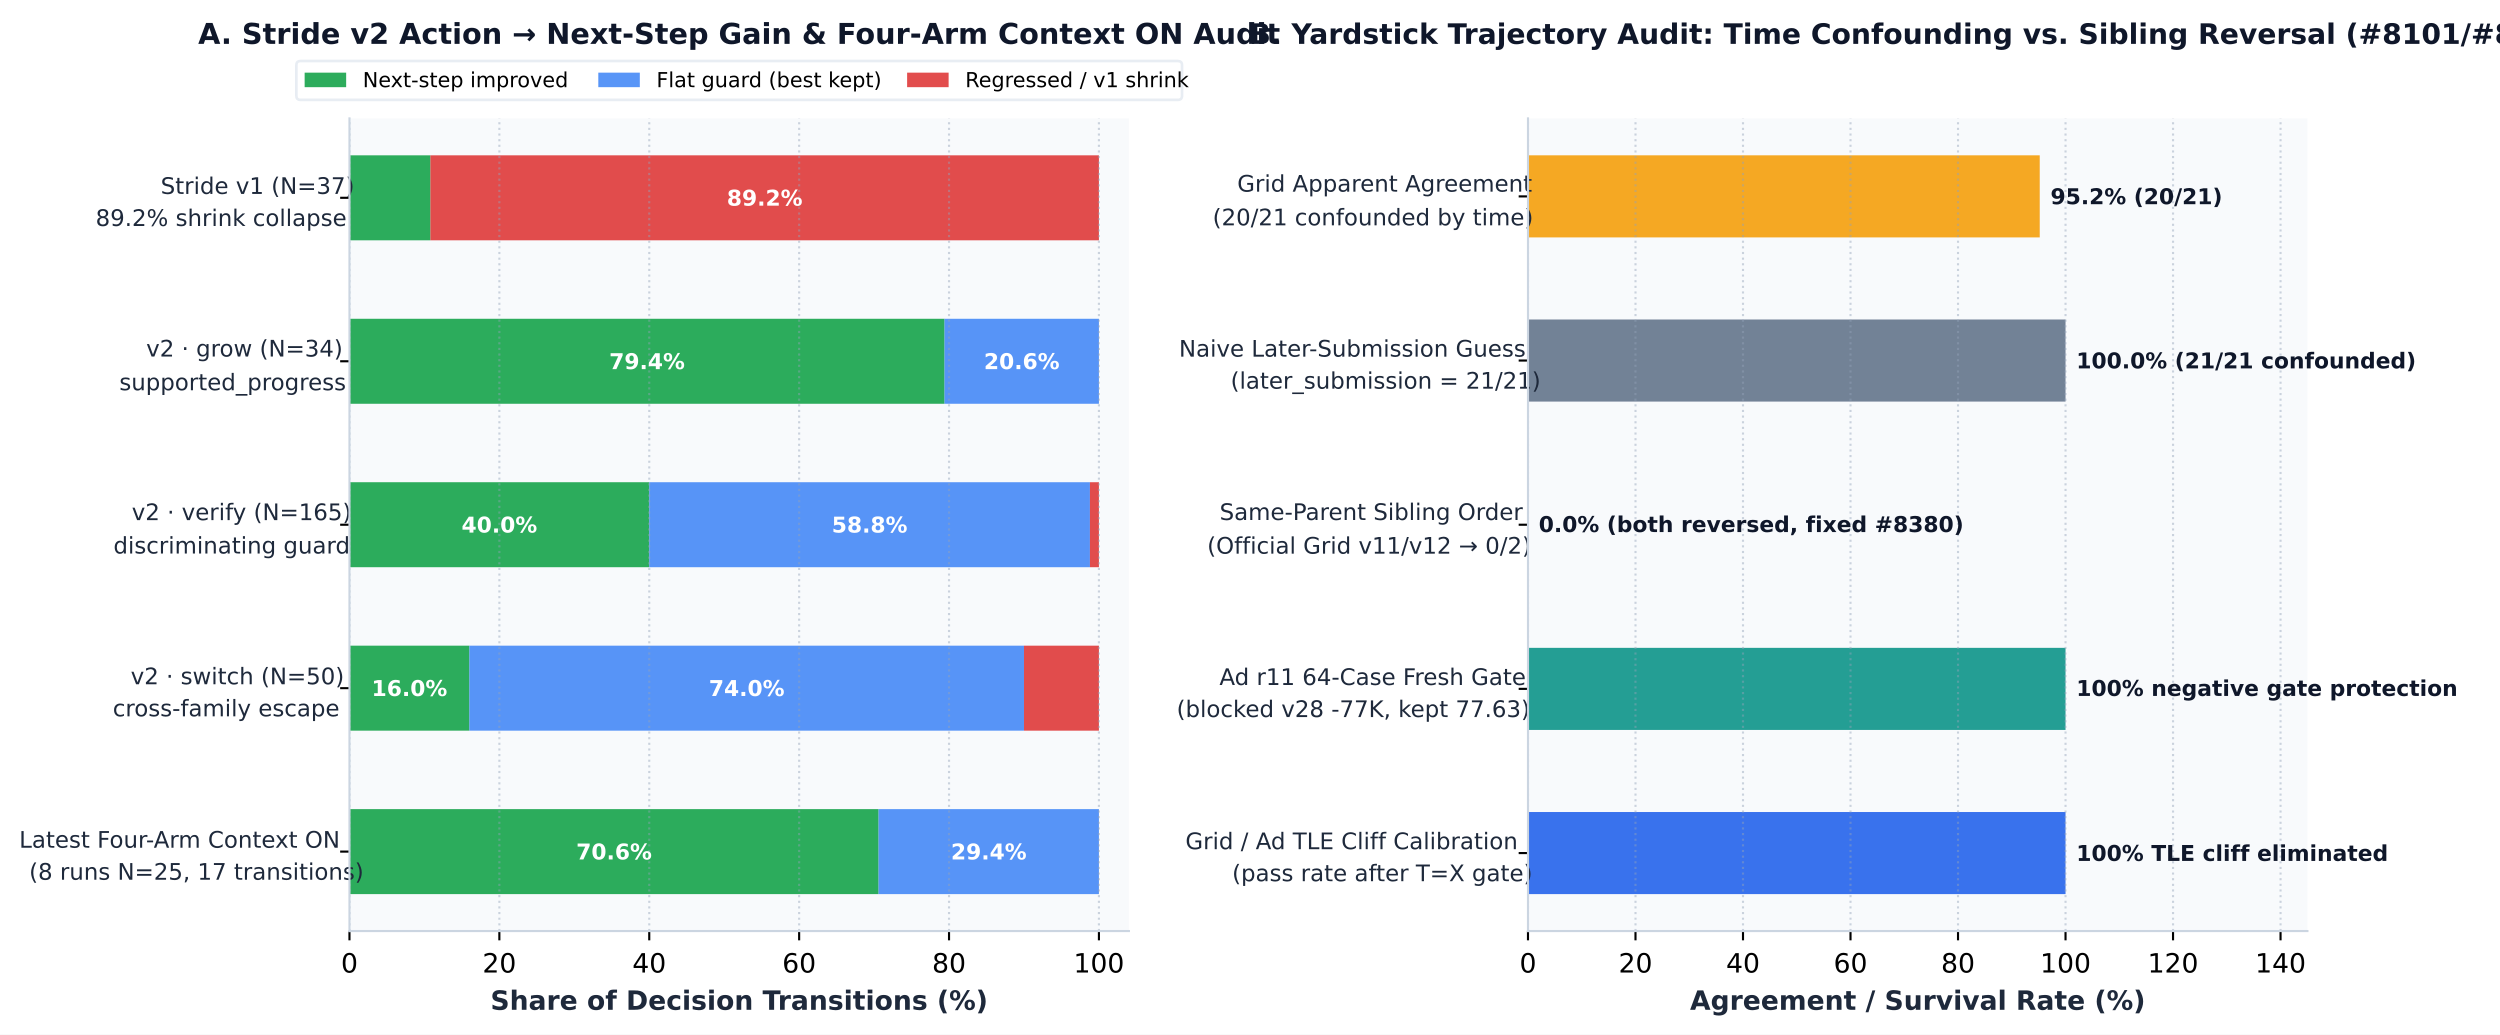
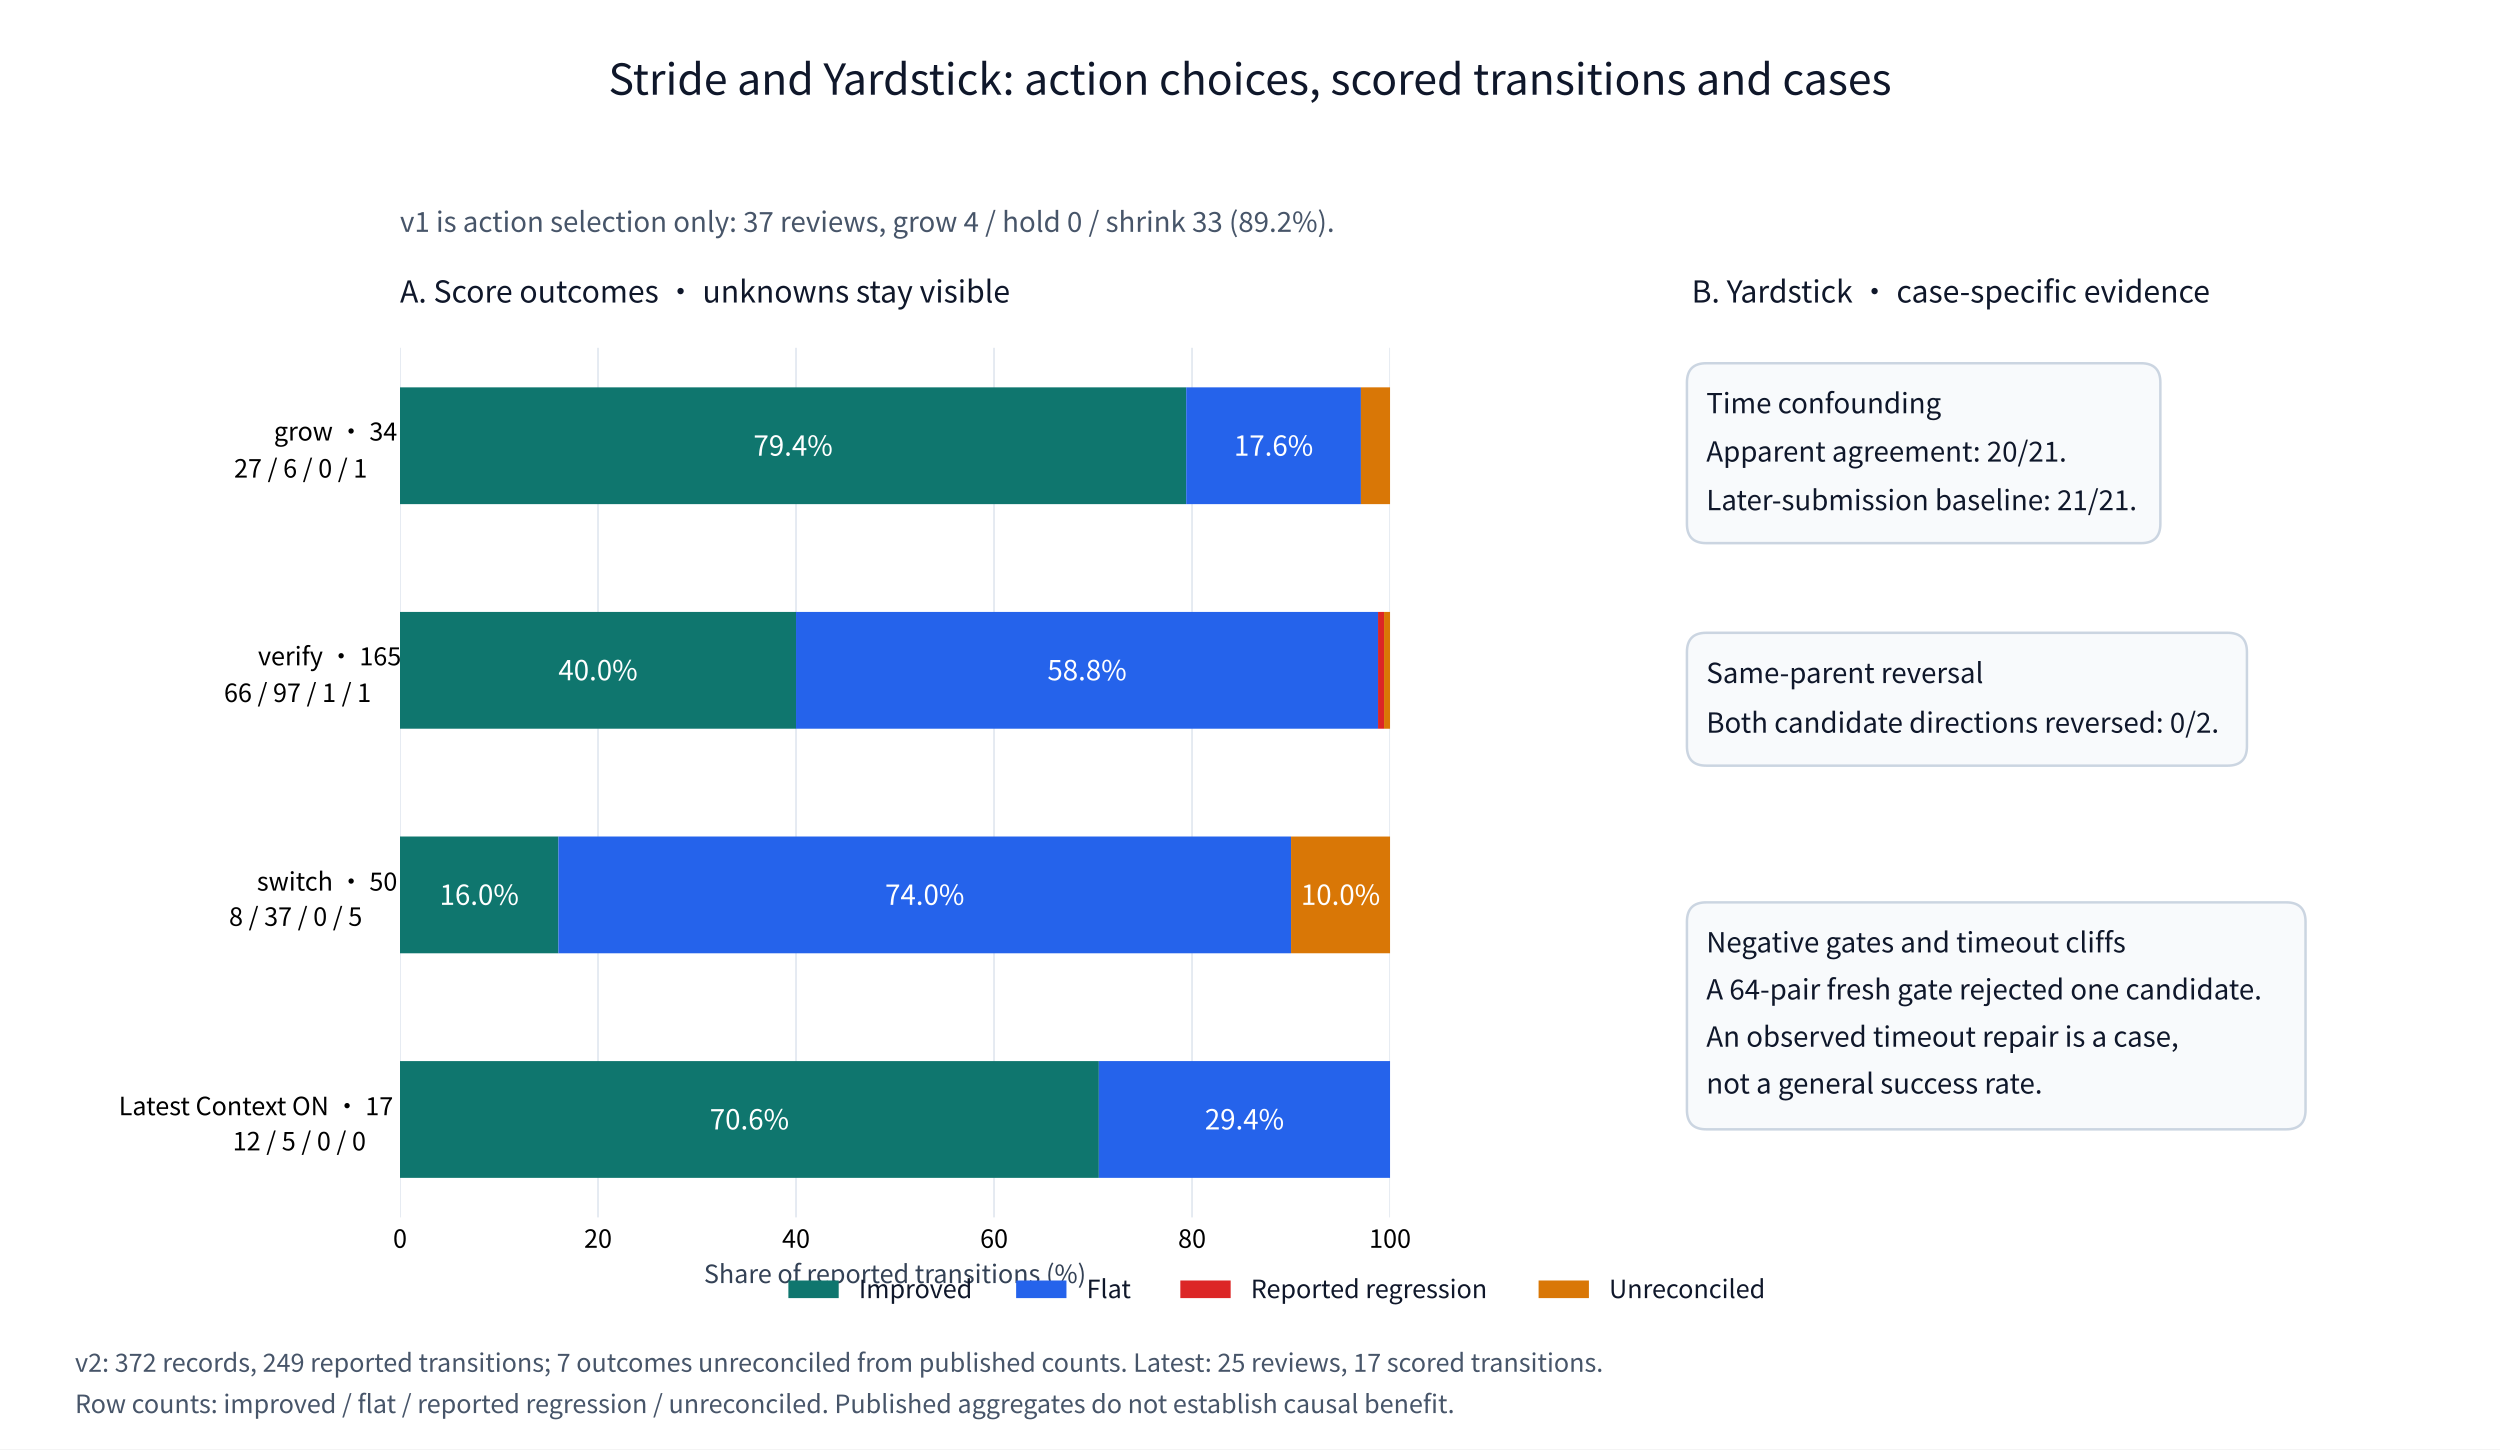
- <svg xmlns="http://www.w3.org/2000/svg" xmlns:xlink="http://www.w3.org/1999/xlink" width="939.464pt" height="388.794pt" viewBox="0 0 939.464 388.794" version="1.1">
+ <svg xmlns="http://www.w3.org/2000/svg" width="993.6pt" height="576pt" viewBox="0 0 993.6 576" version="1.1">
  <defs>
    <style type="text/css">*{stroke-linejoin: round; stroke-linecap: butt}</style>
  </defs>
  <g id="figure_1">
    <g id="patch_1">
-       <path d="M 0 388.794  L 939.464 388.794  L 939.464 0  L 0 0  z " style="fill: #ffffff" />
+       <path d="M 0 576 L 993.6 576 L 993.6 0 L 0 0 z " style="fill: #ffffff" />
    </g>
    <g id="axes_1">
      <g id="patch_2">
-         <path d="M 131.324 349.874  L 424.226 349.874  L 424.226 44.488  L 131.324 44.488  z " style="fill: #f8fafc" />
-       </g>
-       <g id="patch_3">
-         <path d="M 131.324 90.308  L 161.741 90.308  L 161.741 58.369  L 131.324 58.369  z " clip-path="url(#pfe23f510ef)" style="fill: #16a34a; opacity: 0.9" />
-       </g>
-       <g id="patch_4">
-         <path d="M 131.324 151.729  L 354.943 151.729  L 354.943 119.79  L 131.324 119.79  z " clip-path="url(#pfe23f510ef)" style="fill: #16a34a; opacity: 0.9" />
-       </g>
-       <g id="patch_5">
-         <path d="M 131.324 213.15  L 243.978 213.15  L 243.978 181.211  L 131.324 181.211  z " clip-path="url(#pfe23f510ef)" style="fill: #16a34a; opacity: 0.9" />
-       </g>
-       <g id="patch_6">
-         <path d="M 131.324 274.571  L 176.386 274.571  L 176.386 242.632  L 131.324 242.632  z " clip-path="url(#pfe23f510ef)" style="fill: #16a34a; opacity: 0.9" />
-       </g>
-       <g id="patch_7">
-         <path d="M 131.324 335.993  L 330.159 335.993  L 330.159 304.054  L 131.324 304.054  z " clip-path="url(#pfe23f510ef)" style="fill: #16a34a; opacity: 0.9" />
-       </g>
-       <g id="patch_8">
-         <path d="M 161.741 90.308  L 161.741 90.308  L 161.741 58.369  L 161.741 58.369  z " clip-path="url(#pfe23f510ef)" style="fill: #3b82f6; opacity: 0.85" />
-       </g>
-       <g id="patch_9">
-         <path d="M 354.943 151.729  L 412.96 151.729  L 412.96 119.79  L 354.943 119.79  z " clip-path="url(#pfe23f510ef)" style="fill: #3b82f6; opacity: 0.85" />
-       </g>
-       <g id="patch_10">
-         <path d="M 243.978 213.15  L 409.581 213.15  L 409.581 181.211  L 243.978 181.211  z " clip-path="url(#pfe23f510ef)" style="fill: #3b82f6; opacity: 0.85" />
-       </g>
-       <g id="patch_11">
-         <path d="M 176.386 274.571  L 384.797 274.571  L 384.797 242.632  L 176.386 242.632  z " clip-path="url(#pfe23f510ef)" style="fill: #3b82f6; opacity: 0.85" />
-       </g>
-       <g id="patch_12">
-         <path d="M 330.159 335.993  L 412.96 335.993  L 412.96 304.054  L 330.159 304.054  z " clip-path="url(#pfe23f510ef)" style="fill: #3b82f6; opacity: 0.85" />
-       </g>
-       <g id="patch_13">
-         <path d="M 161.741 90.308  L 412.96 90.308  L 412.96 58.369  L 161.741 58.369  z " clip-path="url(#pfe23f510ef)" style="fill: #dc2626; opacity: 0.82" />
-       </g>
-       <g id="patch_14">
-         <path d="M 412.96 151.729  L 412.96 151.729  L 412.96 119.79  L 412.96 119.79  z " clip-path="url(#pfe23f510ef)" style="fill: #dc2626; opacity: 0.82" />
-       </g>
-       <g id="patch_15">
-         <path d="M 409.581 213.15  L 412.96 213.15  L 412.96 181.211  L 409.581 181.211  z " clip-path="url(#pfe23f510ef)" style="fill: #dc2626; opacity: 0.82" />
-       </g>
-       <g id="patch_16">
-         <path d="M 384.797 274.571  L 412.96 274.571  L 412.96 242.632  L 384.797 242.632  z " clip-path="url(#pfe23f510ef)" style="fill: #dc2626; opacity: 0.82" />
-       </g>
-       <g id="patch_17">
-         <path d="M 412.96 335.993  L 412.96 335.993  L 412.96 304.054  L 412.96 304.054  z " clip-path="url(#pfe23f510ef)" style="fill: #dc2626; opacity: 0.82" />
+         <path d="M 158.976 483.84 L 552.458 483.84 L 552.458 138.24 L 158.976 138.24 z " style="fill: #ffffff" />
      </g>
      <g id="matplotlib.axis_1">
        <g id="xtick_1">
          <g id="line2d_1">
-             <path d="M 131.324 349.874  L 131.324 44.488  " clip-path="url(#pfe23f510ef)" style="fill: none; stroke-dasharray: 0.8,1.32; stroke-dashoffset: 0; stroke: #94a3b8; stroke-opacity: 0.45; stroke-width: 0.8" />
-           </g>
-           <g id="line2d_2">
-             <defs>
-               <path id="mf020007641" d="M 0 0  L 0 3.5  " style="stroke: #000000; stroke-width: 0.8" />
-             </defs>
-             <g>
-               <use xlink:href="#mf020007641" x="131.324" y="349.874" style="stroke: #000000; stroke-width: 0.8" />
-             </g>
-           </g>
+             <path d="M 158.976 483.84 L 158.976 138.24 " clip-path="url(#p64b59fd92e)" style="fill: none; stroke: #e2e8f0; stroke-width: 0.7; stroke-linecap: square" />
+           </g>
+           <g id="line2d_2" />
          <g id="text_1">
-             <text style="font-size: 10px; font-family: 'PingFang SC', 'Heiti TC', 'Arial Unicode MS', 'DejaVu Sans', sans-serif; text-anchor: middle" x="131.324" y="365.474" transform="rotate(-0 131.3239 365.4737)">0</text>
+             <text style="font-size: 10px; font-family: 'PingFang SC', 'Noto Sans CJK SC', 'DejaVu Sans', sans-serif; text-anchor: middle" x="158.976" y="495.94" transform="rotate(-0 158.976 495.94)">0</text>
          </g>
        </g>
        <g id="xtick_2">
          <g id="line2d_3">
-             <path d="M 187.651 349.874  L 187.651 44.488  " clip-path="url(#pfe23f510ef)" style="fill: none; stroke-dasharray: 0.8,1.32; stroke-dashoffset: 0; stroke: #94a3b8; stroke-opacity: 0.45; stroke-width: 0.8" />
-           </g>
-           <g id="line2d_4">
-             <g>
-               <use xlink:href="#mf020007641" x="187.651" y="349.874" style="stroke: #000000; stroke-width: 0.8" />
-             </g>
-           </g>
+             <path d="M 237.672 483.84 L 237.672 138.24 " clip-path="url(#p64b59fd92e)" style="fill: none; stroke: #e2e8f0; stroke-width: 0.7; stroke-linecap: square" />
+           </g>
+           <g id="line2d_4" />
          <g id="text_2">
-             <text style="font-size: 10px; font-family: 'PingFang SC', 'Heiti TC', 'Arial Unicode MS', 'DejaVu Sans', sans-serif; text-anchor: middle" x="187.651" y="365.474" transform="rotate(-0 187.6512 365.4737)">20</text>
+             <text style="font-size: 10px; font-family: 'PingFang SC', 'Noto Sans CJK SC', 'DejaVu Sans', sans-serif; text-anchor: middle" x="237.672" y="495.94" transform="rotate(-0 237.6724 495.94)">20</text>
          </g>
        </g>
        <g id="xtick_3">
          <g id="line2d_5">
-             <path d="M 243.978 349.874  L 243.978 44.488  " clip-path="url(#pfe23f510ef)" style="fill: none; stroke-dasharray: 0.8,1.32; stroke-dashoffset: 0; stroke: #94a3b8; stroke-opacity: 0.45; stroke-width: 0.8" />
-           </g>
-           <g id="line2d_6">
-             <g>
-               <use xlink:href="#mf020007641" x="243.978" y="349.874" style="stroke: #000000; stroke-width: 0.8" />
-             </g>
-           </g>
+             <path d="M 316.369 483.84 L 316.369 138.24 " clip-path="url(#p64b59fd92e)" style="fill: none; stroke: #e2e8f0; stroke-width: 0.7; stroke-linecap: square" />
+           </g>
+           <g id="line2d_6" />
          <g id="text_3">
-             <text style="font-size: 10px; font-family: 'PingFang SC', 'Heiti TC', 'Arial Unicode MS', 'DejaVu Sans', sans-serif; text-anchor: middle" x="243.978" y="365.474" transform="rotate(-0 243.9784 365.4737)">40</text>
+             <text style="font-size: 10px; font-family: 'PingFang SC', 'Noto Sans CJK SC', 'DejaVu Sans', sans-serif; text-anchor: middle" x="316.369" y="495.94" transform="rotate(-0 316.3687 495.94)">40</text>
          </g>
        </g>
        <g id="xtick_4">
          <g id="line2d_7">
-             <path d="M 300.306 349.874  L 300.306 44.488  " clip-path="url(#pfe23f510ef)" style="fill: none; stroke-dasharray: 0.8,1.32; stroke-dashoffset: 0; stroke: #94a3b8; stroke-opacity: 0.45; stroke-width: 0.8" />
-           </g>
-           <g id="line2d_8">
-             <g>
-               <use xlink:href="#mf020007641" x="300.306" y="349.874" style="stroke: #000000; stroke-width: 0.8" />
-             </g>
-           </g>
+             <path d="M 395.065 483.84 L 395.065 138.24 " clip-path="url(#p64b59fd92e)" style="fill: none; stroke: #e2e8f0; stroke-width: 0.7; stroke-linecap: square" />
+           </g>
+           <g id="line2d_8" />
          <g id="text_4">
-             <text style="font-size: 10px; font-family: 'PingFang SC', 'Heiti TC', 'Arial Unicode MS', 'DejaVu Sans', sans-serif; text-anchor: middle" x="300.306" y="365.474" transform="rotate(-0 300.3057 365.4737)">60</text>
+             <text style="font-size: 10px; font-family: 'PingFang SC', 'Noto Sans CJK SC', 'DejaVu Sans', sans-serif; text-anchor: middle" x="395.065" y="495.94" transform="rotate(-0 395.0651 495.94)">60</text>
          </g>
        </g>
        <g id="xtick_5">
          <g id="line2d_9">
-             <path d="M 356.633 349.874  L 356.633 44.488  " clip-path="url(#pfe23f510ef)" style="fill: none; stroke-dasharray: 0.8,1.32; stroke-dashoffset: 0; stroke: #94a3b8; stroke-opacity: 0.45; stroke-width: 0.8" />
-           </g>
-           <g id="line2d_10">
-             <g>
-               <use xlink:href="#mf020007641" x="356.633" y="349.874" style="stroke: #000000; stroke-width: 0.8" />
-             </g>
-           </g>
+             <path d="M 473.761 483.84 L 473.761 138.24 " clip-path="url(#p64b59fd92e)" style="fill: none; stroke: #e2e8f0; stroke-width: 0.7; stroke-linecap: square" />
+           </g>
+           <g id="line2d_10" />
          <g id="text_5">
-             <text style="font-size: 10px; font-family: 'PingFang SC', 'Heiti TC', 'Arial Unicode MS', 'DejaVu Sans', sans-serif; text-anchor: middle" x="356.633" y="365.474" transform="rotate(-0 356.633 365.4737)">80</text>
+             <text style="font-size: 10px; font-family: 'PingFang SC', 'Noto Sans CJK SC', 'DejaVu Sans', sans-serif; text-anchor: middle" x="473.761" y="495.94" transform="rotate(-0 473.7614 495.94)">80</text>
          </g>
        </g>
        <g id="xtick_6">
          <g id="line2d_11">
-             <path d="M 412.96 349.874  L 412.96 44.488  " clip-path="url(#pfe23f510ef)" style="fill: none; stroke-dasharray: 0.8,1.32; stroke-dashoffset: 0; stroke: #94a3b8; stroke-opacity: 0.45; stroke-width: 0.8" />
-           </g>
-           <g id="line2d_12">
-             <g>
-               <use xlink:href="#mf020007641" x="412.96" y="349.874" style="stroke: #000000; stroke-width: 0.8" />
-             </g>
-           </g>
+             <path d="M 552.458 483.84 L 552.458 138.24 " clip-path="url(#p64b59fd92e)" style="fill: none; stroke: #e2e8f0; stroke-width: 0.7; stroke-linecap: square" />
+           </g>
+           <g id="line2d_12" />
          <g id="text_6">
-             <text style="font-size: 10px; font-family: 'PingFang SC', 'Heiti TC', 'Arial Unicode MS', 'DejaVu Sans', sans-serif; text-anchor: middle" x="412.96" y="365.474" transform="rotate(-0 412.9602 365.4737)">100</text>
+             <text style="font-size: 10px; font-family: 'PingFang SC', 'Noto Sans CJK SC', 'DejaVu Sans', sans-serif; text-anchor: middle" x="552.458" y="495.94" transform="rotate(-0 552.4578 495.94)">100</text>
          </g>
        </g>
        <g id="text_7">
-           <text style="font-weight: 700; font-size: 10px; font-family: 'PingFang SC', 'Heiti TC', 'Arial Unicode MS', 'DejaVu Sans', sans-serif; text-anchor: middle; fill: #1e293b" x="277.775" y="379.474" transform="rotate(-0 277.7748 379.4737)">Share of Decision Transitions (%)</text>
+           <text style="font-size: 10px; font-family: 'PingFang SC', 'Noto Sans CJK SC', 'DejaVu Sans', sans-serif; text-anchor: middle; fill: #334155" x="355.717" y="509.94" transform="rotate(-0 355.7169 509.94)">Share of reported transitions (%)</text>
        </g>
      </g>
      <g id="matplotlib.axis_2">
        <g id="ytick_1">
-           <g id="line2d_13">
-             <defs>
-               <path id="m1622974265" d="M 0 0  L -3.5 0  " style="stroke: #000000; stroke-width: 0.8" />
-             </defs>
-             <g>
-               <use xlink:href="#m1622974265" x="131.324" y="74.339" style="stroke: #000000; stroke-width: 0.8" />
-             </g>
-           </g>
+           <g id="line2d_13" />
          <g id="text_8">
-             <text style="font-size: 8.6px; font-family: 'PingFang SC', 'Heiti TC', 'Arial Unicode MS', 'DejaVu Sans', sans-serif; fill: #1e293b" transform="translate(60.38428 72.87666)">Stride v1 (N=37)</text>
-             <text style="font-size: 8.6px; font-family: 'PingFang SC', 'Heiti TC', 'Arial Unicode MS', 'DejaVu Sans', sans-serif; fill: #1e293b" transform="translate(35.93341 84.91666)">89.2% shrink collapse</text>
+             <text style="font-size: 10px; font-family: 'PingFang SC', 'Noto Sans CJK SC', 'DejaVu Sans', sans-serif" transform="translate(108.8479 175.0955)">grow · 34</text>
+             <text style="font-size: 10px; font-family: 'PingFang SC', 'Noto Sans CJK SC', 'DejaVu Sans', sans-serif" transform="translate(93.01819 189.8159)">27 / 6 / 0 / 1</text>
          </g>
        </g>
        <g id="ytick_2">
-           <g id="line2d_14">
-             <g>
-               <use xlink:href="#m1622974265" x="131.324" y="135.76" style="stroke: #000000; stroke-width: 0.8" />
-             </g>
-           </g>
+           <g id="line2d_14" />
          <g id="text_9">
-             <text style="font-size: 8.6px; font-family: 'PingFang SC', 'Heiti TC', 'Arial Unicode MS', 'DejaVu Sans', sans-serif; fill: #1e293b" transform="translate(54.94075 133.988)">v2 · grow (N=34)</text>
-             <text style="font-size: 8.6px; font-family: 'PingFang SC', 'Heiti TC', 'Arial Unicode MS', 'DejaVu Sans', sans-serif; fill: #1e293b" transform="translate(44.8465 146.6475)">supported_progress</text>
+             <text style="font-size: 10px; font-family: 'PingFang SC', 'Noto Sans CJK SC', 'DejaVu Sans', sans-serif" transform="translate(102.5385 264.4221)">verify · 165</text>
+             <text style="font-size: 10px; font-family: 'PingFang SC', 'Noto Sans CJK SC', 'DejaVu Sans', sans-serif" transform="translate(89.00881 279.0017)">66 / 97 / 1 / 1</text>
          </g>
        </g>
        <g id="ytick_3">
-           <g id="line2d_15">
-             <g>
-               <use xlink:href="#m1622974265" x="131.324" y="197.181" style="stroke: #000000; stroke-width: 0.8" />
-             </g>
-           </g>
+           <g id="line2d_15" />
          <g id="text_10">
-             <text style="font-size: 8.6px; font-family: 'PingFang SC', 'Heiti TC', 'Arial Unicode MS', 'DejaVu Sans', sans-serif; fill: #1e293b" transform="translate(49.51469 195.4696)">v2 · verify (N=165)</text>
-             <text style="font-size: 8.6px; font-family: 'PingFang SC', 'Heiti TC', 'Arial Unicode MS', 'DejaVu Sans', sans-serif; fill: #1e293b" transform="translate(42.63469 208.0081)">discriminating guard</text>
+             <text style="font-size: 10px; font-family: 'PingFang SC', 'Noto Sans CJK SC', 'DejaVu Sans', sans-serif" transform="translate(102.0776 353.9681)">switch · 50</text>
+             <text style="font-size: 10px; font-family: 'PingFang SC', 'Noto Sans CJK SC', 'DejaVu Sans', sans-serif" transform="translate(91.02756 367.9681)">8 / 37 / 0 / 5</text>
          </g>
        </g>
        <g id="ytick_4">
-           <g id="line2d_16">
-             <g>
-               <use xlink:href="#m1622974265" x="131.324" y="258.602" style="stroke: #000000; stroke-width: 0.8" />
-             </g>
-           </g>
+           <g id="line2d_16" />
          <g id="text_11">
-             <text style="font-size: 8.6px; font-family: 'PingFang SC', 'Heiti TC', 'Arial Unicode MS', 'DejaVu Sans', sans-serif; fill: #1e293b" transform="translate(49.11828 257.14)">v2 · switch (N=50)</text>
-             <text style="font-size: 8.6px; font-family: 'PingFang SC', 'Heiti TC', 'Arial Unicode MS', 'DejaVu Sans', sans-serif; fill: #1e293b" transform="translate(42.39281 269.18)">cross-family escape</text>
-           </g>
-         </g>
-         <g id="ytick_5">
-           <g id="line2d_17">
-             <g>
-               <use xlink:href="#m1622974265" x="131.324" y="320.023" style="stroke: #000000; stroke-width: 0.8" />
-             </g>
-           </g>
-           <g id="text_12">
-             <text style="font-size: 8.6px; font-family: 'PingFang SC', 'Heiti TC', 'Arial Unicode MS', 'DejaVu Sans', sans-serif; fill: #1e293b" transform="translate(7.2 318.5611)">Latest Four-Arm Context ON</text>
-             <text style="font-size: 8.6px; font-family: 'PingFang SC', 'Heiti TC', 'Arial Unicode MS', 'DejaVu Sans', sans-serif; fill: #1e293b" transform="translate(10.95041 330.6011)">(8 runs N=25, 17 transitions)</text>
-           </g>
-         </g>
+             <text style="font-size: 10px; font-family: 'PingFang SC', 'Noto Sans CJK SC', 'DejaVu Sans', sans-serif" transform="translate(47.176 443.2243)">Latest Context ON · 17</text>
+             <text style="font-size: 10px; font-family: 'PingFang SC', 'Noto Sans CJK SC', 'DejaVu Sans', sans-serif" transform="translate(92.4885 457.2243)">12 / 5 / 0 / 0</text>
+           </g>
+         </g>
+       </g>
+       <g id="patch_3">
+         <path d="M 158.976 153.949 L 471.447 153.949 L 471.447 200.362 L 158.976 200.362 z " clip-path="url(#p64b59fd92e)" style="fill: #0f766e" />
+       </g>
+       <g id="patch_4">
+         <path d="M 158.976 243.205 L 316.369 243.205 L 316.369 289.619 L 158.976 289.619 z " clip-path="url(#p64b59fd92e)" style="fill: #0f766e" />
+       </g>
+       <g id="patch_5">
+         <path d="M 158.976 332.461 L 221.933 332.461 L 221.933 378.875 L 158.976 378.875 z " clip-path="url(#p64b59fd92e)" style="fill: #0f766e" />
+       </g>
+       <g id="patch_6">
+         <path d="M 158.976 421.718 L 436.728 421.718 L 436.728 468.131 L 158.976 468.131 z " clip-path="url(#p64b59fd92e)" style="fill: #0f766e" />
+       </g>
+       <g id="patch_7">
+         <path d="M 471.447 153.949 L 540.885 153.949 L 540.885 200.362 L 471.447 200.362 z " clip-path="url(#p64b59fd92e)" style="fill: #2563eb" />
+       </g>
+       <g id="patch_8">
+         <path d="M 316.369 243.205 L 547.688 243.205 L 547.688 289.619 L 316.369 289.619 z " clip-path="url(#p64b59fd92e)" style="fill: #2563eb" />
+       </g>
+       <g id="patch_9">
+         <path d="M 221.933 332.461 L 513.11 332.461 L 513.11 378.875 L 221.933 378.875 z " clip-path="url(#p64b59fd92e)" style="fill: #2563eb" />
+       </g>
+       <g id="patch_10">
+         <path d="M 436.728 421.718 L 552.458 421.718 L 552.458 468.131 L 436.728 468.131 z " clip-path="url(#p64b59fd92e)" style="fill: #2563eb" />
+       </g>
+       <g id="patch_11">
+         <path d="M 540.885 153.949 L 540.885 153.949 L 540.885 200.362 L 540.885 200.362 z " clip-path="url(#p64b59fd92e)" style="fill: #dc2626" />
+       </g>
+       <g id="patch_12">
+         <path d="M 547.688 243.205 L 550.073 243.205 L 550.073 289.619 L 547.688 289.619 z " clip-path="url(#p64b59fd92e)" style="fill: #dc2626" />
+       </g>
+       <g id="patch_13">
+         <path d="M 513.11 332.461 L 513.11 332.461 L 513.11 378.875 L 513.11 378.875 z " clip-path="url(#p64b59fd92e)" style="fill: #dc2626" />
+       </g>
+       <g id="patch_14">
+         <path d="M 552.458 421.718 L 552.458 421.718 L 552.458 468.131 L 552.458 468.131 z " clip-path="url(#p64b59fd92e)" style="fill: #dc2626" />
+       </g>
+       <g id="patch_15">
+         <path d="M 540.885 153.949 L 552.458 153.949 L 552.458 200.362 L 540.885 200.362 z " clip-path="url(#p64b59fd92e)" style="fill: #d97706" />
+       </g>
+       <g id="patch_16">
+         <path d="M 550.073 243.205 L 552.458 243.205 L 552.458 289.619 L 550.073 289.619 z " clip-path="url(#p64b59fd92e)" style="fill: #d97706" />
+       </g>
+       <g id="patch_17">
+         <path d="M 513.11 332.461 L 552.458 332.461 L 552.458 378.875 L 513.11 378.875 z " clip-path="url(#p64b59fd92e)" style="fill: #d97706" />
      </g>
      <g id="patch_18">
-         <path d="M 131.324 349.874  L 131.324 44.488  " style="fill: none; stroke: #cbd5e1; stroke-width: 0.8; stroke-linejoin: miter; stroke-linecap: square" />
-       </g>
-       <g id="patch_19">
-         <path d="M 131.324 349.874  L 424.226 349.874  " style="fill: none; stroke: #cbd5e1; stroke-width: 0.8; stroke-linejoin: miter; stroke-linecap: square" />
+         <path d="M 552.458 421.718 L 552.458 421.718 L 552.458 468.131 L 552.458 468.131 z " clip-path="url(#p64b59fd92e)" style="fill: #d97706" />
+       </g>
+       <g id="text_12">
+         <text style="font-size: 11px; font-family: 'PingFang SC', 'Noto Sans CJK SC', 'DejaVu Sans', sans-serif; text-anchor: middle; fill: #ffffff" x="315.211" y="181.116" transform="rotate(-0 315.2114 181.1157)">79.4%</text>
      </g>
      <g id="text_13">
-         <text style="font-weight: 700; font-size: 8.2px; font-family: 'PingFang SC', 'Heiti TC', 'Arial Unicode MS', 'DejaVu Sans', sans-serif; text-anchor: middle; fill: #ffffff" x="287.35" y="77.291" transform="rotate(-0 287.3504 77.29066)">89.2%</text>
+         <text style="font-size: 11px; font-family: 'PingFang SC', 'Noto Sans CJK SC', 'DejaVu Sans', sans-serif; text-anchor: middle; fill: #ffffff" x="237.672" y="270.372" transform="rotate(-0 237.6724 270.3719)">40.0%</text>
      </g>
      <g id="text_14">
-         <text style="font-weight: 700; font-size: 8.2px; font-family: 'PingFang SC', 'Heiti TC', 'Arial Unicode MS', 'DejaVu Sans', sans-serif; text-anchor: middle; fill: #ffffff" x="243.134" y="138.712" transform="rotate(-0 243.1335 138.7118)">79.4%</text>
+         <text style="font-size: 11px; font-family: 'PingFang SC', 'Noto Sans CJK SC', 'DejaVu Sans', sans-serif; text-anchor: middle; fill: #ffffff" x="190.455" y="359.628" transform="rotate(-0 190.4545 359.6281)">16.0%</text>
      </g>
      <g id="text_15">
-         <text style="font-weight: 700; font-size: 8.2px; font-family: 'PingFang SC', 'Heiti TC', 'Arial Unicode MS', 'DejaVu Sans', sans-serif; text-anchor: middle; fill: #ffffff" x="383.952" y="138.712" transform="rotate(-0 383.9517 138.7118)">20.6%</text>
+         <text style="font-size: 11px; font-family: 'PingFang SC', 'Noto Sans CJK SC', 'DejaVu Sans', sans-serif; text-anchor: middle; fill: #ffffff" x="297.852" y="448.884" transform="rotate(-0 297.8519 448.8843)">70.6%</text>
      </g>
      <g id="text_16">
-         <text style="font-weight: 700; font-size: 8.2px; font-family: 'PingFang SC', 'Heiti TC', 'Arial Unicode MS', 'DejaVu Sans', sans-serif; text-anchor: middle; fill: #ffffff" x="187.651" y="200.133" transform="rotate(-0 187.6512 200.1329)">40.0%</text>
+         <text style="font-size: 11px; font-family: 'PingFang SC', 'Noto Sans CJK SC', 'DejaVu Sans', sans-serif; text-anchor: middle; fill: #ffffff" x="506.166" y="181.116" transform="rotate(-0 506.1658 181.1157)">17.6%</text>
      </g>
      <g id="text_17">
-         <text style="font-weight: 700; font-size: 8.2px; font-family: 'PingFang SC', 'Heiti TC', 'Arial Unicode MS', 'DejaVu Sans', sans-serif; text-anchor: middle; fill: #ffffff" x="326.78" y="200.133" transform="rotate(-0 326.7795 200.1329)">58.8%</text>
+         <text style="font-size: 11px; font-family: 'PingFang SC', 'Noto Sans CJK SC', 'DejaVu Sans', sans-serif; text-anchor: middle; fill: #ffffff" x="432.029" y="270.372" transform="rotate(-0 432.0285 270.3719)">58.8%</text>
      </g>
      <g id="text_18">
-         <text style="font-weight: 700; font-size: 8.2px; font-family: 'PingFang SC', 'Heiti TC', 'Arial Unicode MS', 'DejaVu Sans', sans-serif; text-anchor: middle; fill: #ffffff" x="153.855" y="261.554" transform="rotate(-0 153.8548 261.554)">16.0%</text>
+         <text style="font-size: 11px; font-family: 'PingFang SC', 'Noto Sans CJK SC', 'DejaVu Sans', sans-serif; text-anchor: middle; fill: #ffffff" x="367.521" y="359.628" transform="rotate(-0 367.5213 359.6281)">74.0%</text>
      </g>
      <g id="text_19">
-         <text style="font-weight: 700; font-size: 8.2px; font-family: 'PingFang SC', 'Heiti TC', 'Arial Unicode MS', 'DejaVu Sans', sans-serif; text-anchor: middle; fill: #ffffff" x="280.591" y="261.554" transform="rotate(-0 280.5912 261.554)">74.0%</text>
+         <text style="font-size: 11px; font-family: 'PingFang SC', 'Noto Sans CJK SC', 'DejaVu Sans', sans-serif; text-anchor: middle; fill: #ffffff" x="494.593" y="448.884" transform="rotate(-0 494.5928 448.8843)">29.4%</text>
      </g>
      <g id="text_20">
-         <text style="font-weight: 700; font-size: 8.2px; font-family: 'PingFang SC', 'Heiti TC', 'Arial Unicode MS', 'DejaVu Sans', sans-serif; text-anchor: middle; fill: #ffffff" x="230.742" y="322.975" transform="rotate(-0 230.7415 322.9751)">70.6%</text>
+         <text style="font-size: 11px; font-family: 'PingFang SC', 'Noto Sans CJK SC', 'DejaVu Sans', sans-serif; text-anchor: middle; fill: #ffffff" x="532.784" y="359.628" transform="rotate(-0 532.7837 359.6281)">10.0%</text>
      </g>
      <g id="text_21">
-         <text style="font-weight: 700; font-size: 8.2px; font-family: 'PingFang SC', 'Heiti TC', 'Arial Unicode MS', 'DejaVu Sans', sans-serif; text-anchor: middle; fill: #ffffff" x="371.56" y="322.975" transform="rotate(-0 371.5597 322.9751)">29.4%</text>
-       </g>
+         <text style="font-size: 12px; font-family: 'PingFang SC', 'Noto Sans CJK SC', 'DejaVu Sans', sans-serif; text-anchor: start; fill: #0f172a" x="158.976" y="120.24" transform="rotate(-0 158.976 120.24)">A. Score outcomes · unknowns stay visible</text>
+       </g>
+     </g>
+     <g id="axes_2">
      <g id="text_22">
-         <text style="font-weight: 700; font-size: 10.8px; font-family: 'PingFang SC', 'Heiti TC', 'Arial Unicode MS', 'DejaVu Sans', sans-serif; text-anchor: middle; fill: #0f172a" x="277.775" y="16.488" transform="rotate(-0 277.7748 16.488)">A. Stride v2 Action → Next-Step Gain &amp; Four-Arm Context ON Audit</text>
-       </g>
-       <g id="legend_1">
+         <g id="patch_19">
+           <path d="M 678.153 215.864 L 850.917 215.864 Q 858.617 215.864 858.617 208.164 L 858.617 152.064 Q 858.617 144.364 850.917 144.364 L 678.153 144.364 Q 670.453 144.364 670.453 152.064 L 670.453 208.164 Q 670.453 215.864 678.153 215.864 z " style="fill: #f8fafc; stroke: #cbd5e1; stroke-linejoin: miter" />
+         </g>
+         <text style="font-size: 11px; font-family: 'PingFang SC', 'Noto Sans CJK SC', 'DejaVu Sans', sans-serif; fill: #0f172a" transform="translate(678.1534 164.2517)">Time confounding</text>
+         <text style="font-size: 11px; font-family: 'PingFang SC', 'Noto Sans CJK SC', 'DejaVu Sans', sans-serif; fill: #0f172a" transform="translate(678.1534 183.4578)">Apparent agreement: 20/21.</text>
+         <text style="font-size: 11px; font-family: 'PingFang SC', 'Noto Sans CJK SC', 'DejaVu Sans', sans-serif; fill: #0f172a" transform="translate(678.1534 202.774)">Later-submission baseline: 21/21.</text>
+       </g>
+       <g id="text_23">
        <g id="patch_20">
-           <path d="M 112.921 37.534  L 442.629 37.534  Q 444.189 37.534 444.189 35.974  L 444.189 24.492  Q 444.189 22.932 442.629 22.932  L 112.921 22.932  Q 111.361 22.932 111.361 24.492  L 111.361 35.974  Q 111.361 37.534 112.921 37.534  z " style="fill: #ffffff; opacity: 0.8; stroke: #e2e8f0; stroke-linejoin: miter" />
-         </g>
+           <path d="M 678.153 304.3 L 885.325 304.3 Q 893.025 304.3 893.025 296.6 L 893.025 259.2 Q 893.025 251.5 885.325 251.5 L 678.153 251.5 Q 670.453 251.5 670.453 259.2 L 670.453 296.6 Q 670.453 304.3 678.153 304.3 z " style="fill: #f8fafc; stroke: #cbd5e1; stroke-linejoin: miter" />
+         </g>
+         <text style="font-size: 11px; font-family: 'PingFang SC', 'Noto Sans CJK SC', 'DejaVu Sans', sans-serif; fill: #0f172a" transform="translate(678.1534 271.465)">Same-parent reversal</text>
+         <text style="font-size: 11px; font-family: 'PingFang SC', 'Noto Sans CJK SC', 'DejaVu Sans', sans-serif; fill: #0f172a" transform="translate(678.1534 291.21)">Both candidate directions reversed: 0/2.</text>
+       </g>
+       <g id="text_24">
        <g id="patch_21">
-           <path d="M 114.481 32.76  L 130.081 32.76  L 130.081 27.3  L 114.481 27.3  z " style="fill: #16a34a; opacity: 0.9" />
-         </g>
-         <g id="text_23">
-           <text style="font-size: 7.8px; font-family: 'PingFang SC', 'Heiti TC', 'Arial Unicode MS', 'DejaVu Sans', sans-serif; text-anchor: start" x="136.321" y="32.76" transform="rotate(-0 136.3206 32.7603)">Next-step improved</text>
-         </g>
-         <g id="patch_22">
-           <path d="M 224.834 32.76  L 240.434 32.76  L 240.434 27.3  L 224.834 27.3  z " style="fill: #3b82f6; opacity: 0.85" />
-         </g>
-         <g id="text_24">
-           <text style="font-size: 7.8px; font-family: 'PingFang SC', 'Heiti TC', 'Arial Unicode MS', 'DejaVu Sans', sans-serif; text-anchor: start" x="246.674" y="32.76" transform="rotate(-0 246.6735 32.7603)">Flat guard (best kept)</text>
-         </g>
-         <g id="patch_23">
-           <path d="M 340.88 32.76  L 356.48 32.76  L 356.48 27.3  L 340.88 27.3  z " style="fill: #dc2626; opacity: 0.82" />
-         </g>
-         <g id="text_25">
-           <text style="font-size: 7.8px; font-family: 'PingFang SC', 'Heiti TC', 'Arial Unicode MS', 'DejaVu Sans', sans-serif; text-anchor: start" x="362.72" y="32.76" transform="rotate(-0 362.7205 32.7603)">Regressed / v1 shrink</text>
-         </g>
-       </g>
-     </g>
-     <g id="axes_2">
+           <path d="M 678.153 448.836 L 908.612 448.836 Q 916.312 448.836 916.312 441.136 L 916.312 366.336 Q 916.312 358.636 908.612 358.636 L 678.153 358.636 Q 670.453 358.636 670.453 366.336 L 670.453 441.136 Q 670.453 448.836 678.153 448.836 z " style="fill: #f8fafc; stroke: #cbd5e1; stroke-linejoin: miter" />
+         </g>
+         <text style="font-size: 11px; font-family: 'PingFang SC', 'Noto Sans CJK SC', 'DejaVu Sans', sans-serif; fill: #0f172a" transform="translate(678.1534 378.5237)">Negative gates and timeout cliffs</text>
+         <text style="font-size: 11px; font-family: 'PingFang SC', 'Noto Sans CJK SC', 'DejaVu Sans', sans-serif; fill: #0f172a" transform="translate(678.1534 397.2237)">A 64-pair fresh gate rejected one candidate.</text>
+         <text style="font-size: 11px; font-family: 'PingFang SC', 'Noto Sans CJK SC', 'DejaVu Sans', sans-serif; fill: #0f172a" transform="translate(678.1534 416.001)">An observed timeout repair is a case,</text>
+         <text style="font-size: 11px; font-family: 'PingFang SC', 'Noto Sans CJK SC', 'DejaVu Sans', sans-serif; fill: #0f172a" transform="translate(678.1534 434.6237)">not a general success rate.</text>
+       </g>
+       <g id="text_25">
+         <text style="font-size: 12px; font-family: 'PingFang SC', 'Noto Sans CJK SC', 'DejaVu Sans', sans-serif; text-anchor: start; fill: #0f172a" x="672.324" y="120.24" transform="rotate(-0 672.324 120.24)">B. Yardstick · case-specific evidence</text>
+       </g>
+     </g>
+     <g id="text_26">
+       <text style="font-size: 17px; font-family: 'PingFang SC', 'Noto Sans CJK SC', 'DejaVu Sans', sans-serif; text-anchor: middle; fill: #0f172a" x="496.8" y="37.66" transform="rotate(-0 496.8 37.66)">Stride and Yardstick: action choices, scored transitions and cases</text>
+     </g>
+     <g id="text_27">
+       <text style="font-size: 11px; font-family: 'PingFang SC', 'Noto Sans CJK SC', 'DejaVu Sans', sans-serif; text-anchor: start; fill: #475569" x="158.976" y="92.16" transform="rotate(-0 158.976 92.16)">v1 is action selection only: 37 reviews, grow 4 / hold 0 / shrink 33 (89.2%).</text>
+     </g>
+     <g id="text_28">
+       <text style="font-size: 10px; font-family: 'PingFang SC', 'Noto Sans CJK SC', 'DejaVu Sans', sans-serif; fill: #475569" transform="translate(29.808 545.2102)">v2: 372 records, 249 reported transitions; 7 outcomes unreconciled from published counts. Latest: 25 reviews, 17 scored transitions.</text>
+       <text style="font-size: 10px; font-family: 'PingFang SC', 'Noto Sans CJK SC', 'DejaVu Sans', sans-serif; fill: #475569" transform="translate(29.808 561.6)">Row counts: improved / flat / reported regression / unreconciled. Published aggregates do not establish causal benefit.</text>
+     </g>
+     <g id="legend_1">
+       <g id="patch_22">
+         <path d="M 313.333 515.92 L 333.333 515.92 L 333.333 508.92 L 313.333 508.92 z " style="fill: #0f766e" />
+       </g>
+       <g id="text_29">
+         <text style="font-size: 10px; font-family: 'PingFang SC', 'Noto Sans CJK SC', 'DejaVu Sans', sans-serif; text-anchor: start; fill: #0f172a" x="341.333" y="515.92" transform="rotate(-0 341.3329 515.9197)">Improved</text>
+       </g>
+       <g id="patch_23">
+         <path d="M 403.852 515.92 L 423.852 515.92 L 423.852 508.92 L 403.852 508.92 z " style="fill: #2563eb" />
+       </g>
+       <g id="text_30">
+         <text style="font-size: 10px; font-family: 'PingFang SC', 'Noto Sans CJK SC', 'DejaVu Sans', sans-serif; text-anchor: start; fill: #0f172a" x="431.852" y="515.92" transform="rotate(-0 431.8516 515.9197)">Flat</text>
+       </g>
      <g id="patch_24">
-         <path d="M 574.195 349.874  L 867.096 349.874  L 867.096 44.488  L 574.195 44.488  z " style="fill: #f8fafc" />
+         <path d="M 469.113 515.92 L 489.113 515.92 L 489.113 508.92 L 469.113 508.92 z " style="fill: #dc2626" />
+       </g>
+       <g id="text_31">
+         <text style="font-size: 10px; font-family: 'PingFang SC', 'Noto Sans CJK SC', 'DejaVu Sans', sans-serif; text-anchor: start; fill: #0f172a" x="497.113" y="515.92" transform="rotate(-0 497.1126 515.9197)">Reported regression</text>
      </g>
      <g id="patch_25">
-         <path d="M 574.195 89.216  L 766.5 89.216  L 766.5 58.369  L 574.195 58.369  z " clip-path="url(#pb49282cb81)" style="fill: #f59e0b; opacity: 0.9" />
-       </g>
-       <g id="patch_26">
-         <path d="M 574.195 150.91  L 776.196 150.91  L 776.196 120.063  L 574.195 120.063  z " clip-path="url(#pb49282cb81)" style="fill: #64748b; opacity: 0.9" />
-       </g>
-       <g id="patch_27">
-         <path d="M 574.195 212.604  L 574.195 212.604  L 574.195 181.757  L 574.195 181.757  z " clip-path="url(#pb49282cb81)" style="fill: #dc2626; opacity: 0.9" />
-       </g>
-       <g id="patch_28">
-         <path d="M 574.195 274.298  L 776.196 274.298  L 776.196 243.451  L 574.195 243.451  z " clip-path="url(#pb49282cb81)" style="fill: #0d9488; opacity: 0.9" />
-       </g>
-       <g id="patch_29">
-         <path d="M 574.195 335.993  L 776.196 335.993  L 776.196 305.146  L 574.195 305.146  z " clip-path="url(#pb49282cb81)" style="fill: #2563eb; opacity: 0.9" />
-       </g>
-       <g id="matplotlib.axis_3">
-         <g id="xtick_7">
-           <g id="line2d_18">
-             <path d="M 574.195 349.874  L 574.195 44.488  " clip-path="url(#pb49282cb81)" style="fill: none; stroke-dasharray: 0.8,1.32; stroke-dashoffset: 0; stroke: #94a3b8; stroke-opacity: 0.45; stroke-width: 0.8" />
-           </g>
-           <g id="line2d_19">
-             <g>
-               <use xlink:href="#mf020007641" x="574.195" y="349.874" style="stroke: #000000; stroke-width: 0.8" />
-             </g>
-           </g>
-           <g id="text_26">
-             <text style="font-size: 10px; font-family: 'PingFang SC', 'Heiti TC', 'Arial Unicode MS', 'DejaVu Sans', sans-serif; text-anchor: middle" x="574.195" y="365.474" transform="rotate(-0 574.1948 365.4737)">0</text>
-           </g>
-         </g>
-         <g id="xtick_8">
-           <g id="line2d_20">
-             <path d="M 614.595 349.874  L 614.595 44.488  " clip-path="url(#pb49282cb81)" style="fill: none; stroke-dasharray: 0.8,1.32; stroke-dashoffset: 0; stroke: #94a3b8; stroke-opacity: 0.45; stroke-width: 0.8" />
-           </g>
-           <g id="line2d_21">
-             <g>
-               <use xlink:href="#mf020007641" x="614.595" y="349.874" style="stroke: #000000; stroke-width: 0.8" />
-             </g>
-           </g>
-           <g id="text_27">
-             <text style="font-size: 10px; font-family: 'PingFang SC', 'Heiti TC', 'Arial Unicode MS', 'DejaVu Sans', sans-serif; text-anchor: middle" x="614.595" y="365.474" transform="rotate(-0 614.595 365.4737)">20</text>
-           </g>
-         </g>
-         <g id="xtick_9">
-           <g id="line2d_22">
-             <path d="M 654.995 349.874  L 654.995 44.488  " clip-path="url(#pb49282cb81)" style="fill: none; stroke-dasharray: 0.8,1.32; stroke-dashoffset: 0; stroke: #94a3b8; stroke-opacity: 0.45; stroke-width: 0.8" />
-           </g>
-           <g id="line2d_23">
-             <g>
-               <use xlink:href="#mf020007641" x="654.995" y="349.874" style="stroke: #000000; stroke-width: 0.8" />
-             </g>
-           </g>
-           <g id="text_28">
-             <text style="font-size: 10px; font-family: 'PingFang SC', 'Heiti TC', 'Arial Unicode MS', 'DejaVu Sans', sans-serif; text-anchor: middle" x="654.995" y="365.474" transform="rotate(-0 654.9952 365.4737)">40</text>
-           </g>
-         </g>
-         <g id="xtick_10">
-           <g id="line2d_24">
-             <path d="M 695.395 349.874  L 695.395 44.488  " clip-path="url(#pb49282cb81)" style="fill: none; stroke-dasharray: 0.8,1.32; stroke-dashoffset: 0; stroke: #94a3b8; stroke-opacity: 0.45; stroke-width: 0.8" />
-           </g>
-           <g id="line2d_25">
-             <g>
-               <use xlink:href="#mf020007641" x="695.395" y="349.874" style="stroke: #000000; stroke-width: 0.8" />
-             </g>
-           </g>
-           <g id="text_29">
-             <text style="font-size: 10px; font-family: 'PingFang SC', 'Heiti TC', 'Arial Unicode MS', 'DejaVu Sans', sans-serif; text-anchor: middle" x="695.395" y="365.474" transform="rotate(-0 695.3955 365.4737)">60</text>
-           </g>
-         </g>
-         <g id="xtick_11">
-           <g id="line2d_26">
-             <path d="M 735.796 349.874  L 735.796 44.488  " clip-path="url(#pb49282cb81)" style="fill: none; stroke-dasharray: 0.8,1.32; stroke-dashoffset: 0; stroke: #94a3b8; stroke-opacity: 0.45; stroke-width: 0.8" />
-           </g>
-           <g id="line2d_27">
-             <g>
-               <use xlink:href="#mf020007641" x="735.796" y="349.874" style="stroke: #000000; stroke-width: 0.8" />
-             </g>
-           </g>
-           <g id="text_30">
-             <text style="font-size: 10px; font-family: 'PingFang SC', 'Heiti TC', 'Arial Unicode MS', 'DejaVu Sans', sans-serif; text-anchor: middle" x="735.796" y="365.474" transform="rotate(-0 735.7957 365.4737)">80</text>
-           </g>
-         </g>
-         <g id="xtick_12">
-           <g id="line2d_28">
-             <path d="M 776.196 349.874  L 776.196 44.488  " clip-path="url(#pb49282cb81)" style="fill: none; stroke-dasharray: 0.8,1.32; stroke-dashoffset: 0; stroke: #94a3b8; stroke-opacity: 0.45; stroke-width: 0.8" />
-           </g>
-           <g id="line2d_29">
-             <g>
-               <use xlink:href="#mf020007641" x="776.196" y="349.874" style="stroke: #000000; stroke-width: 0.8" />
-             </g>
-           </g>
-           <g id="text_31">
-             <text style="font-size: 10px; font-family: 'PingFang SC', 'Heiti TC', 'Arial Unicode MS', 'DejaVu Sans', sans-serif; text-anchor: middle" x="776.196" y="365.474" transform="rotate(-0 776.1959 365.4737)">100</text>
-           </g>
-         </g>
-         <g id="xtick_13">
-           <g id="line2d_30">
-             <path d="M 816.596 349.874  L 816.596 44.488  " clip-path="url(#pb49282cb81)" style="fill: none; stroke-dasharray: 0.8,1.32; stroke-dashoffset: 0; stroke: #94a3b8; stroke-opacity: 0.45; stroke-width: 0.8" />
-           </g>
-           <g id="line2d_31">
-             <g>
-               <use xlink:href="#mf020007641" x="816.596" y="349.874" style="stroke: #000000; stroke-width: 0.8" />
-             </g>
-           </g>
-           <g id="text_32">
-             <text style="font-size: 10px; font-family: 'PingFang SC', 'Heiti TC', 'Arial Unicode MS', 'DejaVu Sans', sans-serif; text-anchor: middle" x="816.596" y="365.474" transform="rotate(-0 816.5962 365.4737)">120</text>
-           </g>
-         </g>
-         <g id="xtick_14">
-           <g id="line2d_32">
-             <path d="M 856.996 349.874  L 856.996 44.488  " clip-path="url(#pb49282cb81)" style="fill: none; stroke-dasharray: 0.8,1.32; stroke-dashoffset: 0; stroke: #94a3b8; stroke-opacity: 0.45; stroke-width: 0.8" />
-           </g>
-           <g id="line2d_33">
-             <g>
-               <use xlink:href="#mf020007641" x="856.996" y="349.874" style="stroke: #000000; stroke-width: 0.8" />
-             </g>
-           </g>
-           <g id="text_33">
-             <text style="font-size: 10px; font-family: 'PingFang SC', 'Heiti TC', 'Arial Unicode MS', 'DejaVu Sans', sans-serif; text-anchor: middle" x="856.996" y="365.474" transform="rotate(-0 856.9964 365.4737)">140</text>
-           </g>
-         </g>
-         <g id="text_34">
-           <text style="font-weight: 700; font-size: 10px; font-family: 'PingFang SC', 'Heiti TC', 'Arial Unicode MS', 'DejaVu Sans', sans-serif; text-anchor: middle; fill: #1e293b" x="720.646" y="379.474" transform="rotate(-0 720.6456 379.4737)">Agreement / Survival Rate (%)</text>
-         </g>
-       </g>
-       <g id="matplotlib.axis_4">
-         <g id="ytick_6">
-           <g id="line2d_34">
-             <g>
-               <use xlink:href="#m1622974265" x="574.195" y="73.793" style="stroke: #000000; stroke-width: 0.8" />
-             </g>
-           </g>
-           <g id="text_35">
-             <text style="font-size: 8.6px; font-family: 'PingFang SC', 'Heiti TC', 'Arial Unicode MS', 'DejaVu Sans', sans-serif; fill: #1e293b" transform="translate(464.9421 72.02096)">Grid Apparent Agreement</text>
-             <text style="font-size: 8.6px; font-family: 'PingFang SC', 'Heiti TC', 'Arial Unicode MS', 'DejaVu Sans', sans-serif; fill: #1e293b" transform="translate(455.6917 84.68043)">(20/21 confounded by time)</text>
-           </g>
-         </g>
-         <g id="ytick_7">
-           <g id="line2d_35">
-             <g>
-               <use xlink:href="#m1622974265" x="574.195" y="135.487" style="stroke: #000000; stroke-width: 0.8" />
-             </g>
-           </g>
-           <g id="text_36">
-             <text style="font-size: 8.6px; font-family: 'PingFang SC', 'Heiti TC', 'Arial Unicode MS', 'DejaVu Sans', sans-serif; fill: #1e293b" transform="translate(443.0376 134.0248)">Naive Later-Submission Guess</text>
-             <text style="font-size: 8.6px; font-family: 'PingFang SC', 'Heiti TC', 'Arial Unicode MS', 'DejaVu Sans', sans-serif; fill: #1e293b" transform="translate(462.4414 146.0648)">(later_submission = 21/21)</text>
-           </g>
-         </g>
-         <g id="ytick_8">
-           <g id="line2d_36">
-             <g>
-               <use xlink:href="#m1622974265" x="574.195" y="197.181" style="stroke: #000000; stroke-width: 0.8" />
-             </g>
-           </g>
-           <g id="text_37">
-             <text style="font-size: 8.6px; font-family: 'PingFang SC', 'Heiti TC', 'Arial Unicode MS', 'DejaVu Sans', sans-serif; fill: #1e293b" transform="translate(458.3188 195.4091)">Same-Parent Sibling Order</text>
-             <text style="font-size: 8.6px; font-family: 'PingFang SC', 'Heiti TC', 'Arial Unicode MS', 'DejaVu Sans', sans-serif; fill: #1e293b" transform="translate(453.6358 208.0686)">(Official Grid v11/v12 → 0/2)</text>
-           </g>
-         </g>
-         <g id="ytick_9">
-           <g id="line2d_37">
-             <g>
-               <use xlink:href="#m1622974265" x="574.195" y="258.875" style="stroke: #000000; stroke-width: 0.8" />
-             </g>
-           </g>
-           <g id="text_38">
-             <text style="font-size: 8.6px; font-family: 'PingFang SC', 'Heiti TC', 'Arial Unicode MS', 'DejaVu Sans', sans-serif; fill: #1e293b" transform="translate(458.2435 257.413)">Ad r11 64-Case Fresh Gate</text>
-             <text style="font-size: 8.6px; font-family: 'PingFang SC', 'Heiti TC', 'Arial Unicode MS', 'DejaVu Sans', sans-serif; fill: #1e293b" transform="translate(442.1508 269.453)">(blocked v28 -77K, kept 77.63)</text>
-           </g>
-         </g>
-         <g id="ytick_10">
-           <g id="line2d_38">
-             <g>
-               <use xlink:href="#m1622974265" x="574.195" y="320.569" style="stroke: #000000; stroke-width: 0.8" />
-             </g>
-           </g>
-           <g id="text_39">
-             <text style="font-size: 8.6px; font-family: 'PingFang SC', 'Heiti TC', 'Arial Unicode MS', 'DejaVu Sans', sans-serif; fill: #1e293b" transform="translate(445.4577 319.1071)">Grid / Ad TLE Cliff Calibration</text>
-             <text style="font-size: 8.6px; font-family: 'PingFang SC', 'Heiti TC', 'Arial Unicode MS', 'DejaVu Sans', sans-serif; fill: #1e293b" transform="translate(463.0058 331.1471)">(pass rate after T=X gate)</text>
-           </g>
-         </g>
-       </g>
-       <g id="patch_30">
-         <path d="M 574.195 349.874  L 574.195 44.488  " style="fill: none; stroke: #cbd5e1; stroke-width: 0.8; stroke-linejoin: miter; stroke-linecap: square" />
-       </g>
-       <g id="patch_31">
-         <path d="M 574.195 349.874  L 867.096 349.874  " style="fill: none; stroke: #cbd5e1; stroke-width: 0.8; stroke-linejoin: miter; stroke-linecap: square" />
-       </g>
-       <g id="text_40">
-         <text style="font-weight: 700; font-size: 8.2px; font-family: 'PingFang SC', 'Heiti TC', 'Arial Unicode MS', 'DejaVu Sans', sans-serif; text-anchor: start; fill: #0f172a" x="770.54" y="76.745" transform="rotate(-0 770.5399 76.74469)">95.2% (20/21)</text>
-       </g>
-       <g id="text_41">
-         <text style="font-weight: 700; font-size: 8.2px; font-family: 'PingFang SC', 'Heiti TC', 'Arial Unicode MS', 'DejaVu Sans', sans-serif; text-anchor: start; fill: #0f172a" x="780.236" y="138.439" transform="rotate(-0 780.236 138.4388)">100.0% (21/21 confounded)</text>
-       </g>
-       <g id="text_42">
-         <text style="font-weight: 700; font-size: 8.2px; font-family: 'PingFang SC', 'Heiti TC', 'Arial Unicode MS', 'DejaVu Sans', sans-serif; text-anchor: start; fill: #0f172a" x="578.235" y="199.936" transform="rotate(-0 578.2348 199.9362)">0.0% (both reversed, fixed #8380)</text>
-       </g>
-       <g id="text_43">
-         <text style="font-weight: 700; font-size: 8.2px; font-family: 'PingFang SC', 'Heiti TC', 'Arial Unicode MS', 'DejaVu Sans', sans-serif; text-anchor: start; fill: #0f172a" x="780.236" y="261.532" transform="rotate(-0 780.236 261.5316)">100% negative gate protection</text>
-       </g>
-       <g id="text_44">
-         <text style="font-weight: 700; font-size: 8.2px; font-family: 'PingFang SC', 'Heiti TC', 'Arial Unicode MS', 'DejaVu Sans', sans-serif; text-anchor: start; fill: #0f172a" x="780.236" y="323.521" transform="rotate(-0 780.236 323.5211)">100% TLE cliff eliminated</text>
-       </g>
-       <g id="text_45">
-         <text style="font-weight: 700; font-size: 10.6px; font-family: 'PingFang SC', 'Heiti TC', 'Arial Unicode MS', 'DejaVu Sans', sans-serif; text-anchor: middle; fill: #0f172a" x="720.646" y="16.488" transform="rotate(-0 720.6456 16.488)">B. Yardstick Trajectory Audit: Time Confounding vs. Sibling Reversal (#8101/#8380)</text>
+         <path d="M 611.499 515.92 L 631.499 515.92 L 631.499 508.92 L 611.499 508.92 z " style="fill: #d97706" />
+       </g>
+       <g id="text_32">
+         <text style="font-size: 10px; font-family: 'PingFang SC', 'Noto Sans CJK SC', 'DejaVu Sans', sans-serif; text-anchor: start; fill: #0f172a" x="639.499" y="515.92" transform="rotate(-0 639.4985 515.9197)">Unreconciled</text>
      </g>
    </g>
  </g>
  <defs>
-     <clipPath id="pfe23f510ef">
-       <rect x="131.324" y="44.488" width="292.902" height="305.386" />
-     </clipPath>
-     <clipPath id="pb49282cb81">
-       <rect x="574.195" y="44.488" width="292.902" height="305.386" />
+     <clipPath id="p64b59fd92e">
+       <rect x="158.976" y="138.24" width="393.482" height="345.6" />
    </clipPath>
  </defs>
</svg>
